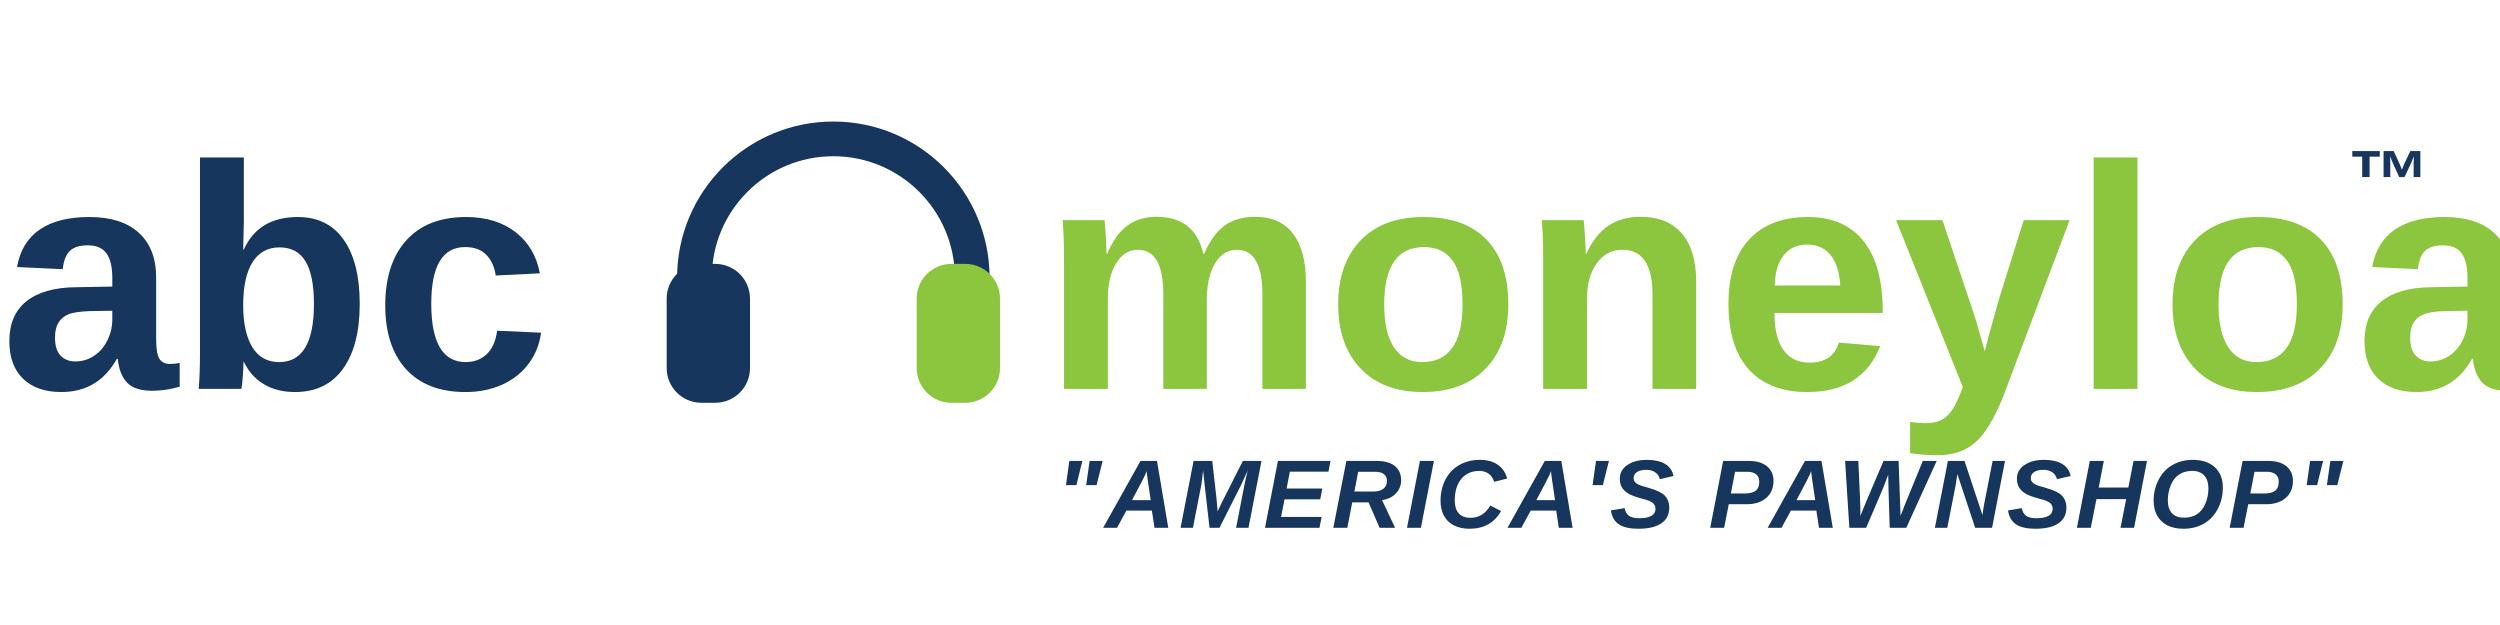
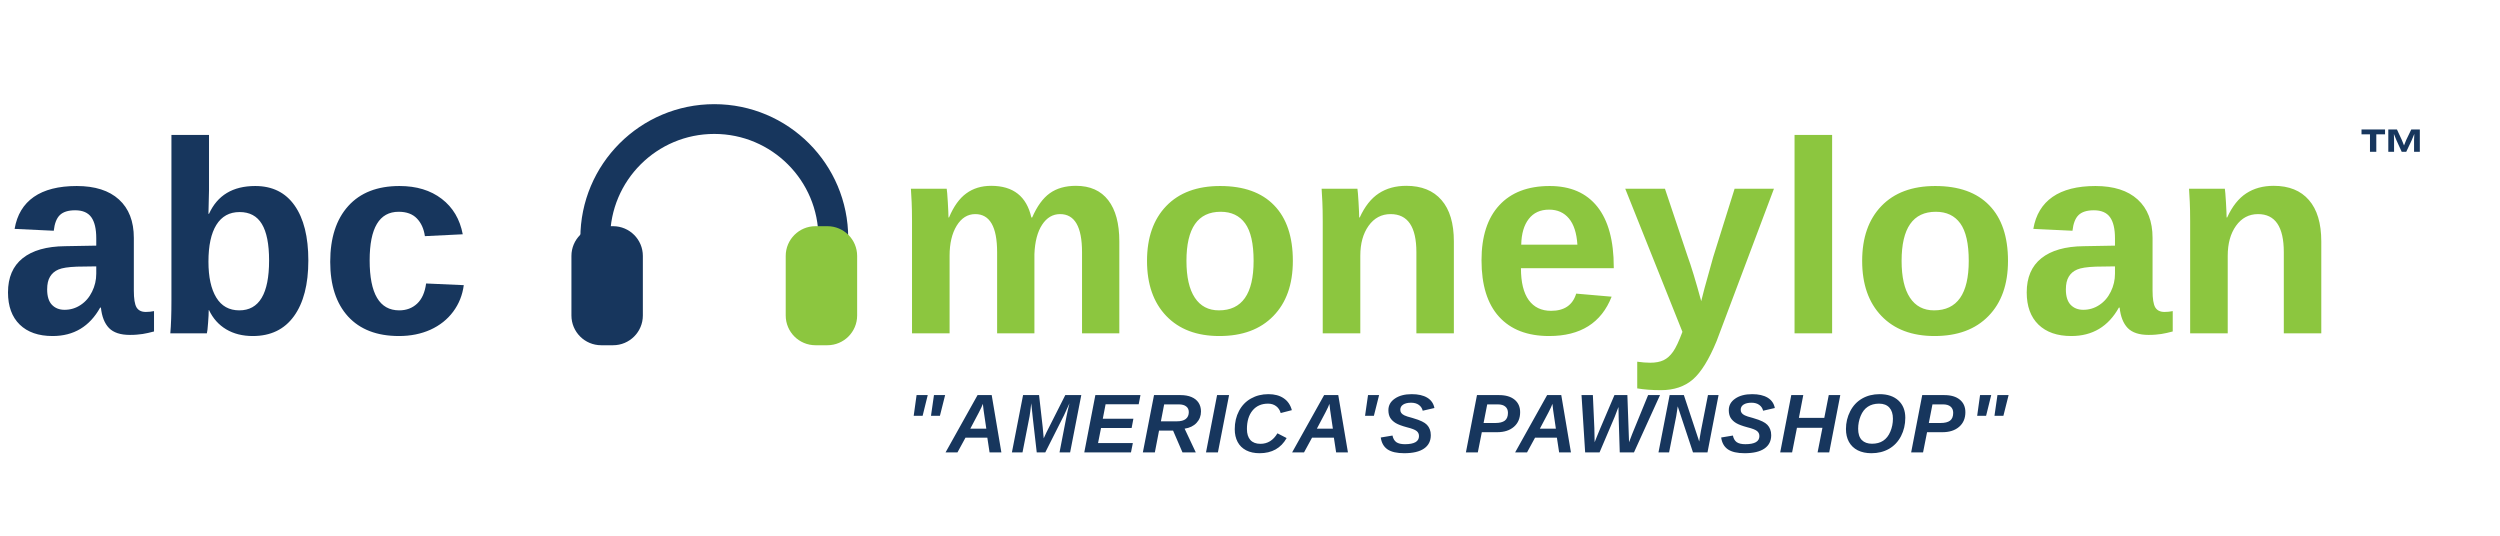
- <svg xmlns="http://www.w3.org/2000/svg" viewBox="0 0 360 90" width="360" height="90">
+ <svg xmlns="http://www.w3.org/2000/svg" viewBox="0 0 420 90" width="420" height="90">
  <style>
    .abc { font: 800 46px 'Segoe UI', Arial, sans-serif; fill: #17365d; }
    .money { font: 800 46px 'Segoe UI', Arial, sans-serif; fill: #8cc63f; }
    .tm { font: 700 12px 'Segoe UI', Arial, sans-serif; fill: #17365d; }
    .tag { font: italic 700 14px 'Segoe UI', Arial, sans-serif; fill: #17365d; letter-spacing: .5px; }
  </style>
  <g transform="translate(96,20)">
    <path d="M4 20 A20 20 0 0 1 44 20" fill="none" stroke="#17365d" stroke-width="5" stroke-linecap="round" />
    <rect x="0" y="18" width="12" height="20" rx="5" fill="#17365d" />
    <rect x="36" y="18" width="12" height="20" rx="5" fill="#8cc63f" />
  </g>
  <text x="0" y="56" class="abc">abc</text>
  <text x="150" y="56" class="money">moneyloan</text>
-   <text x="338" y="30" class="tm">™</text>
+   <text x="396" y="30" class="tm">™</text>
  <text x="152" y="76" class="tag">"AMERICA'S PAWNSHOP"</text>
</svg>
